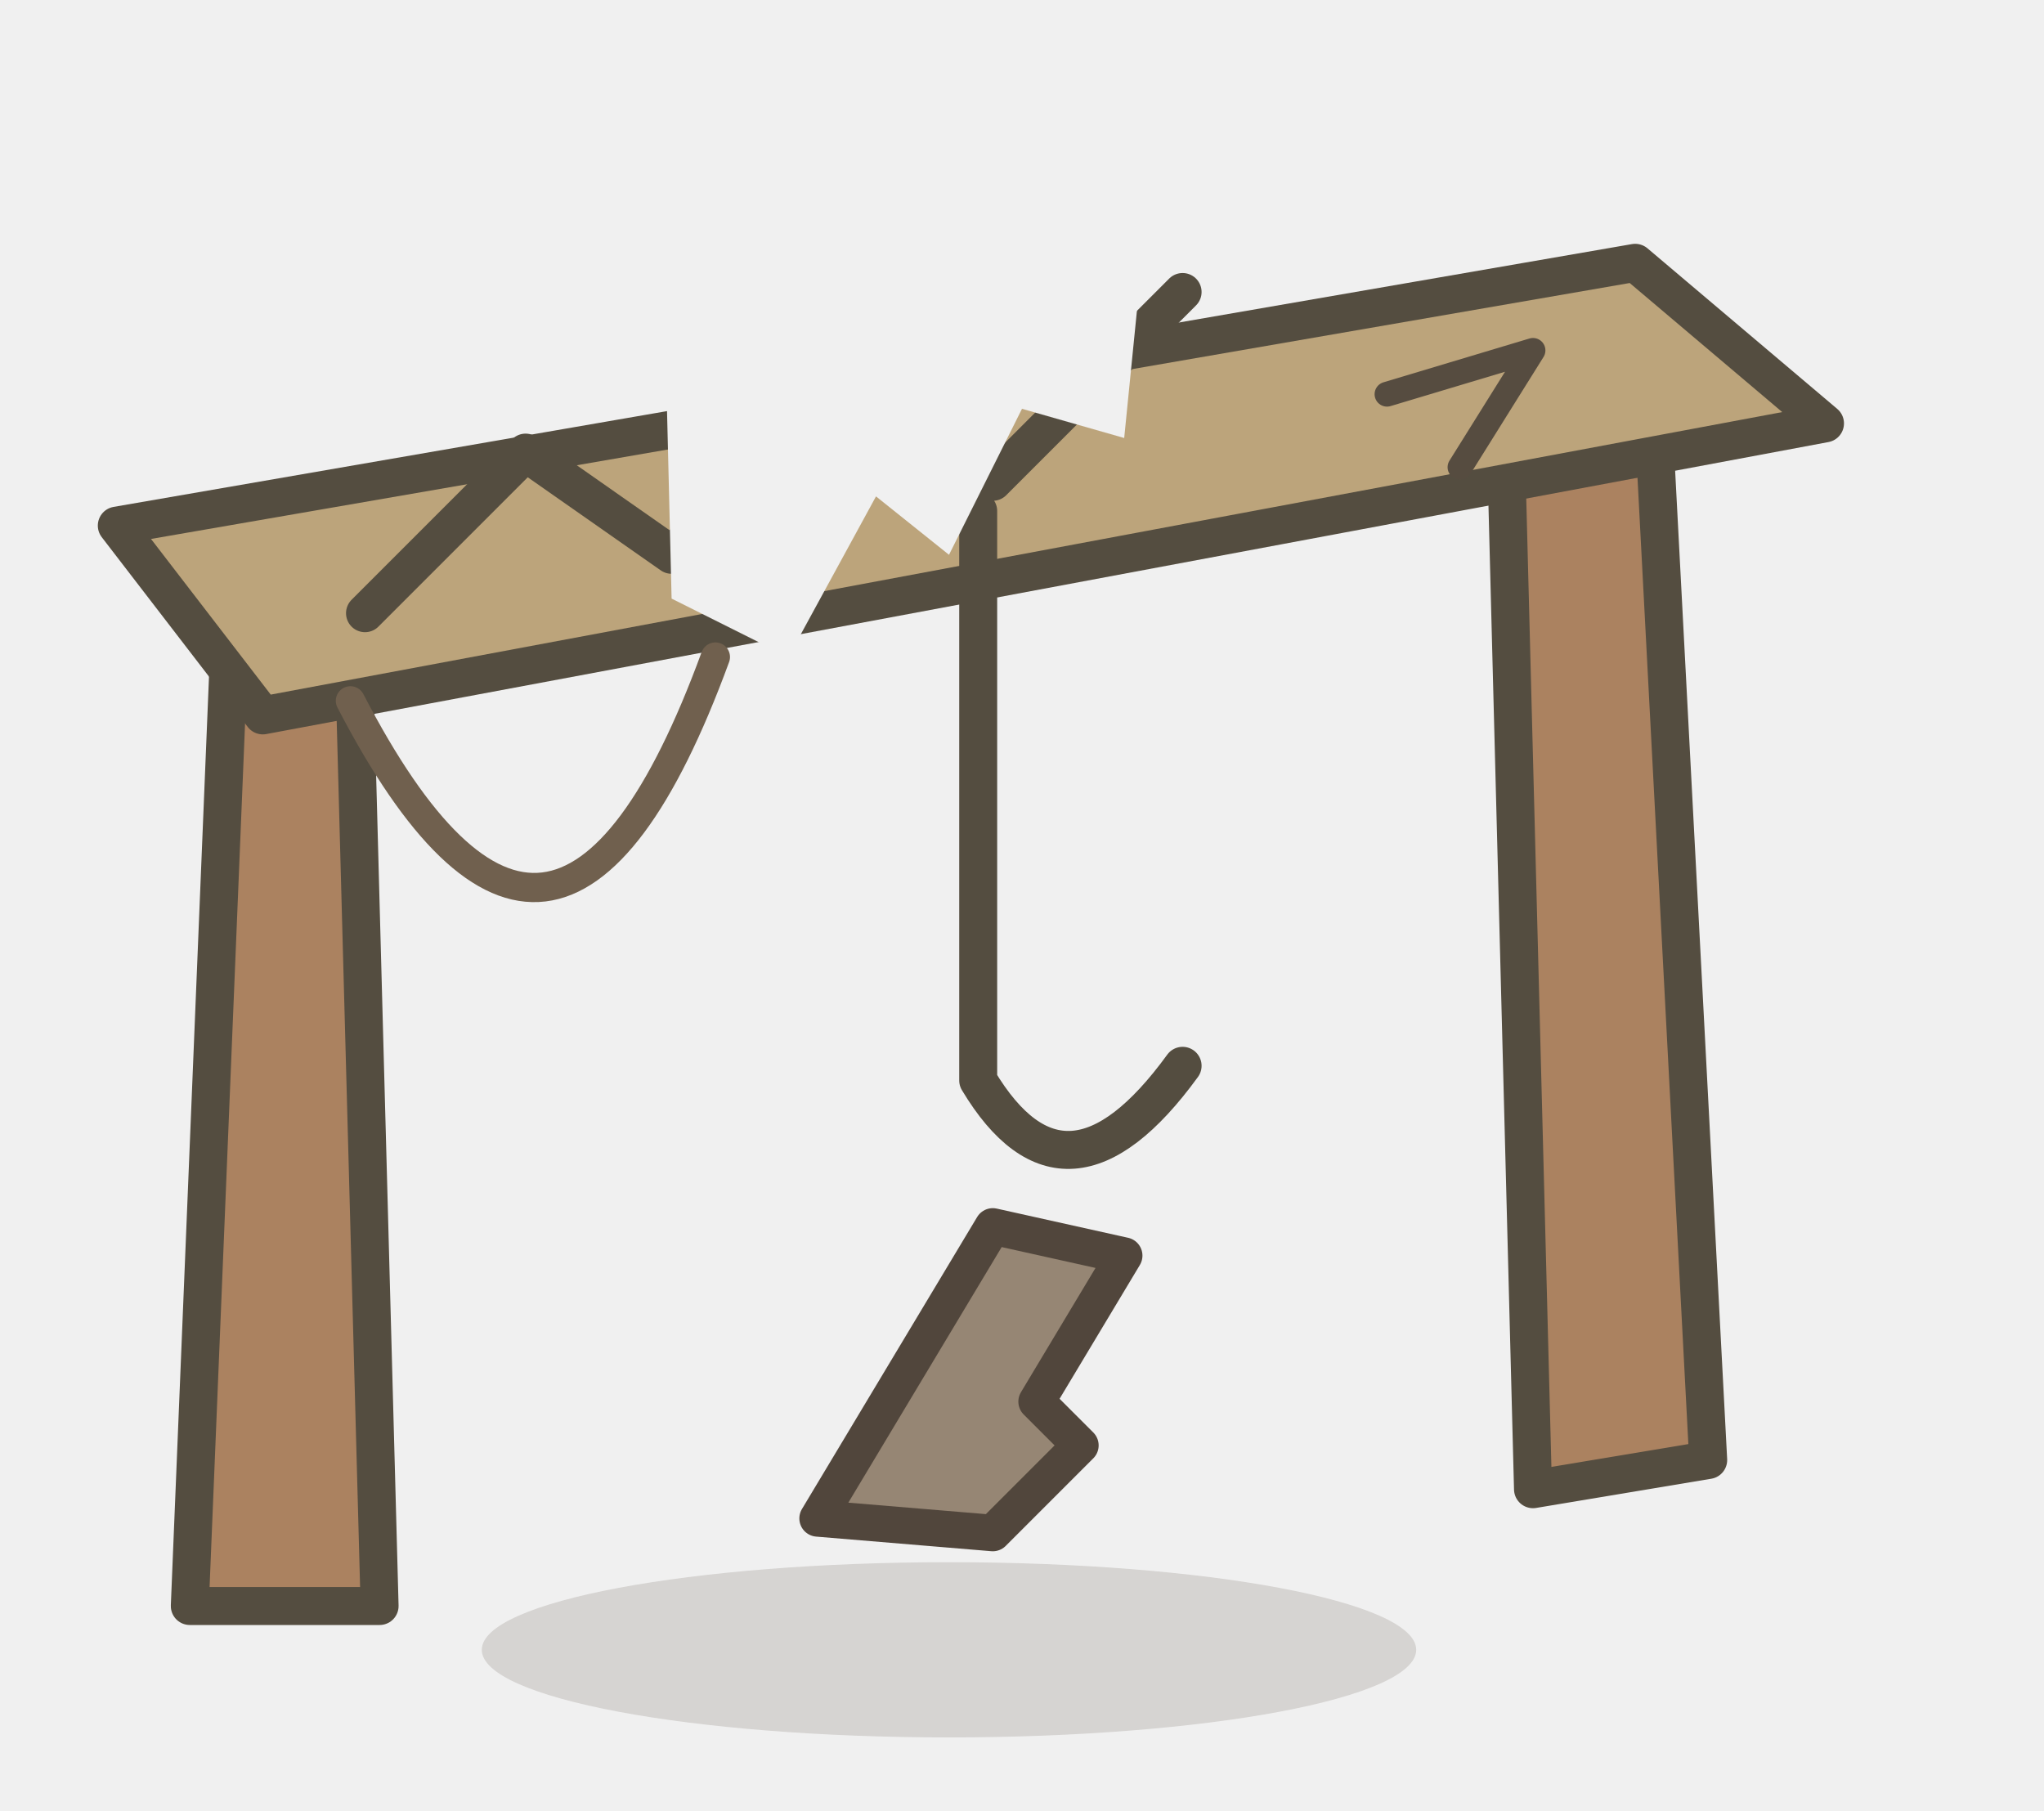
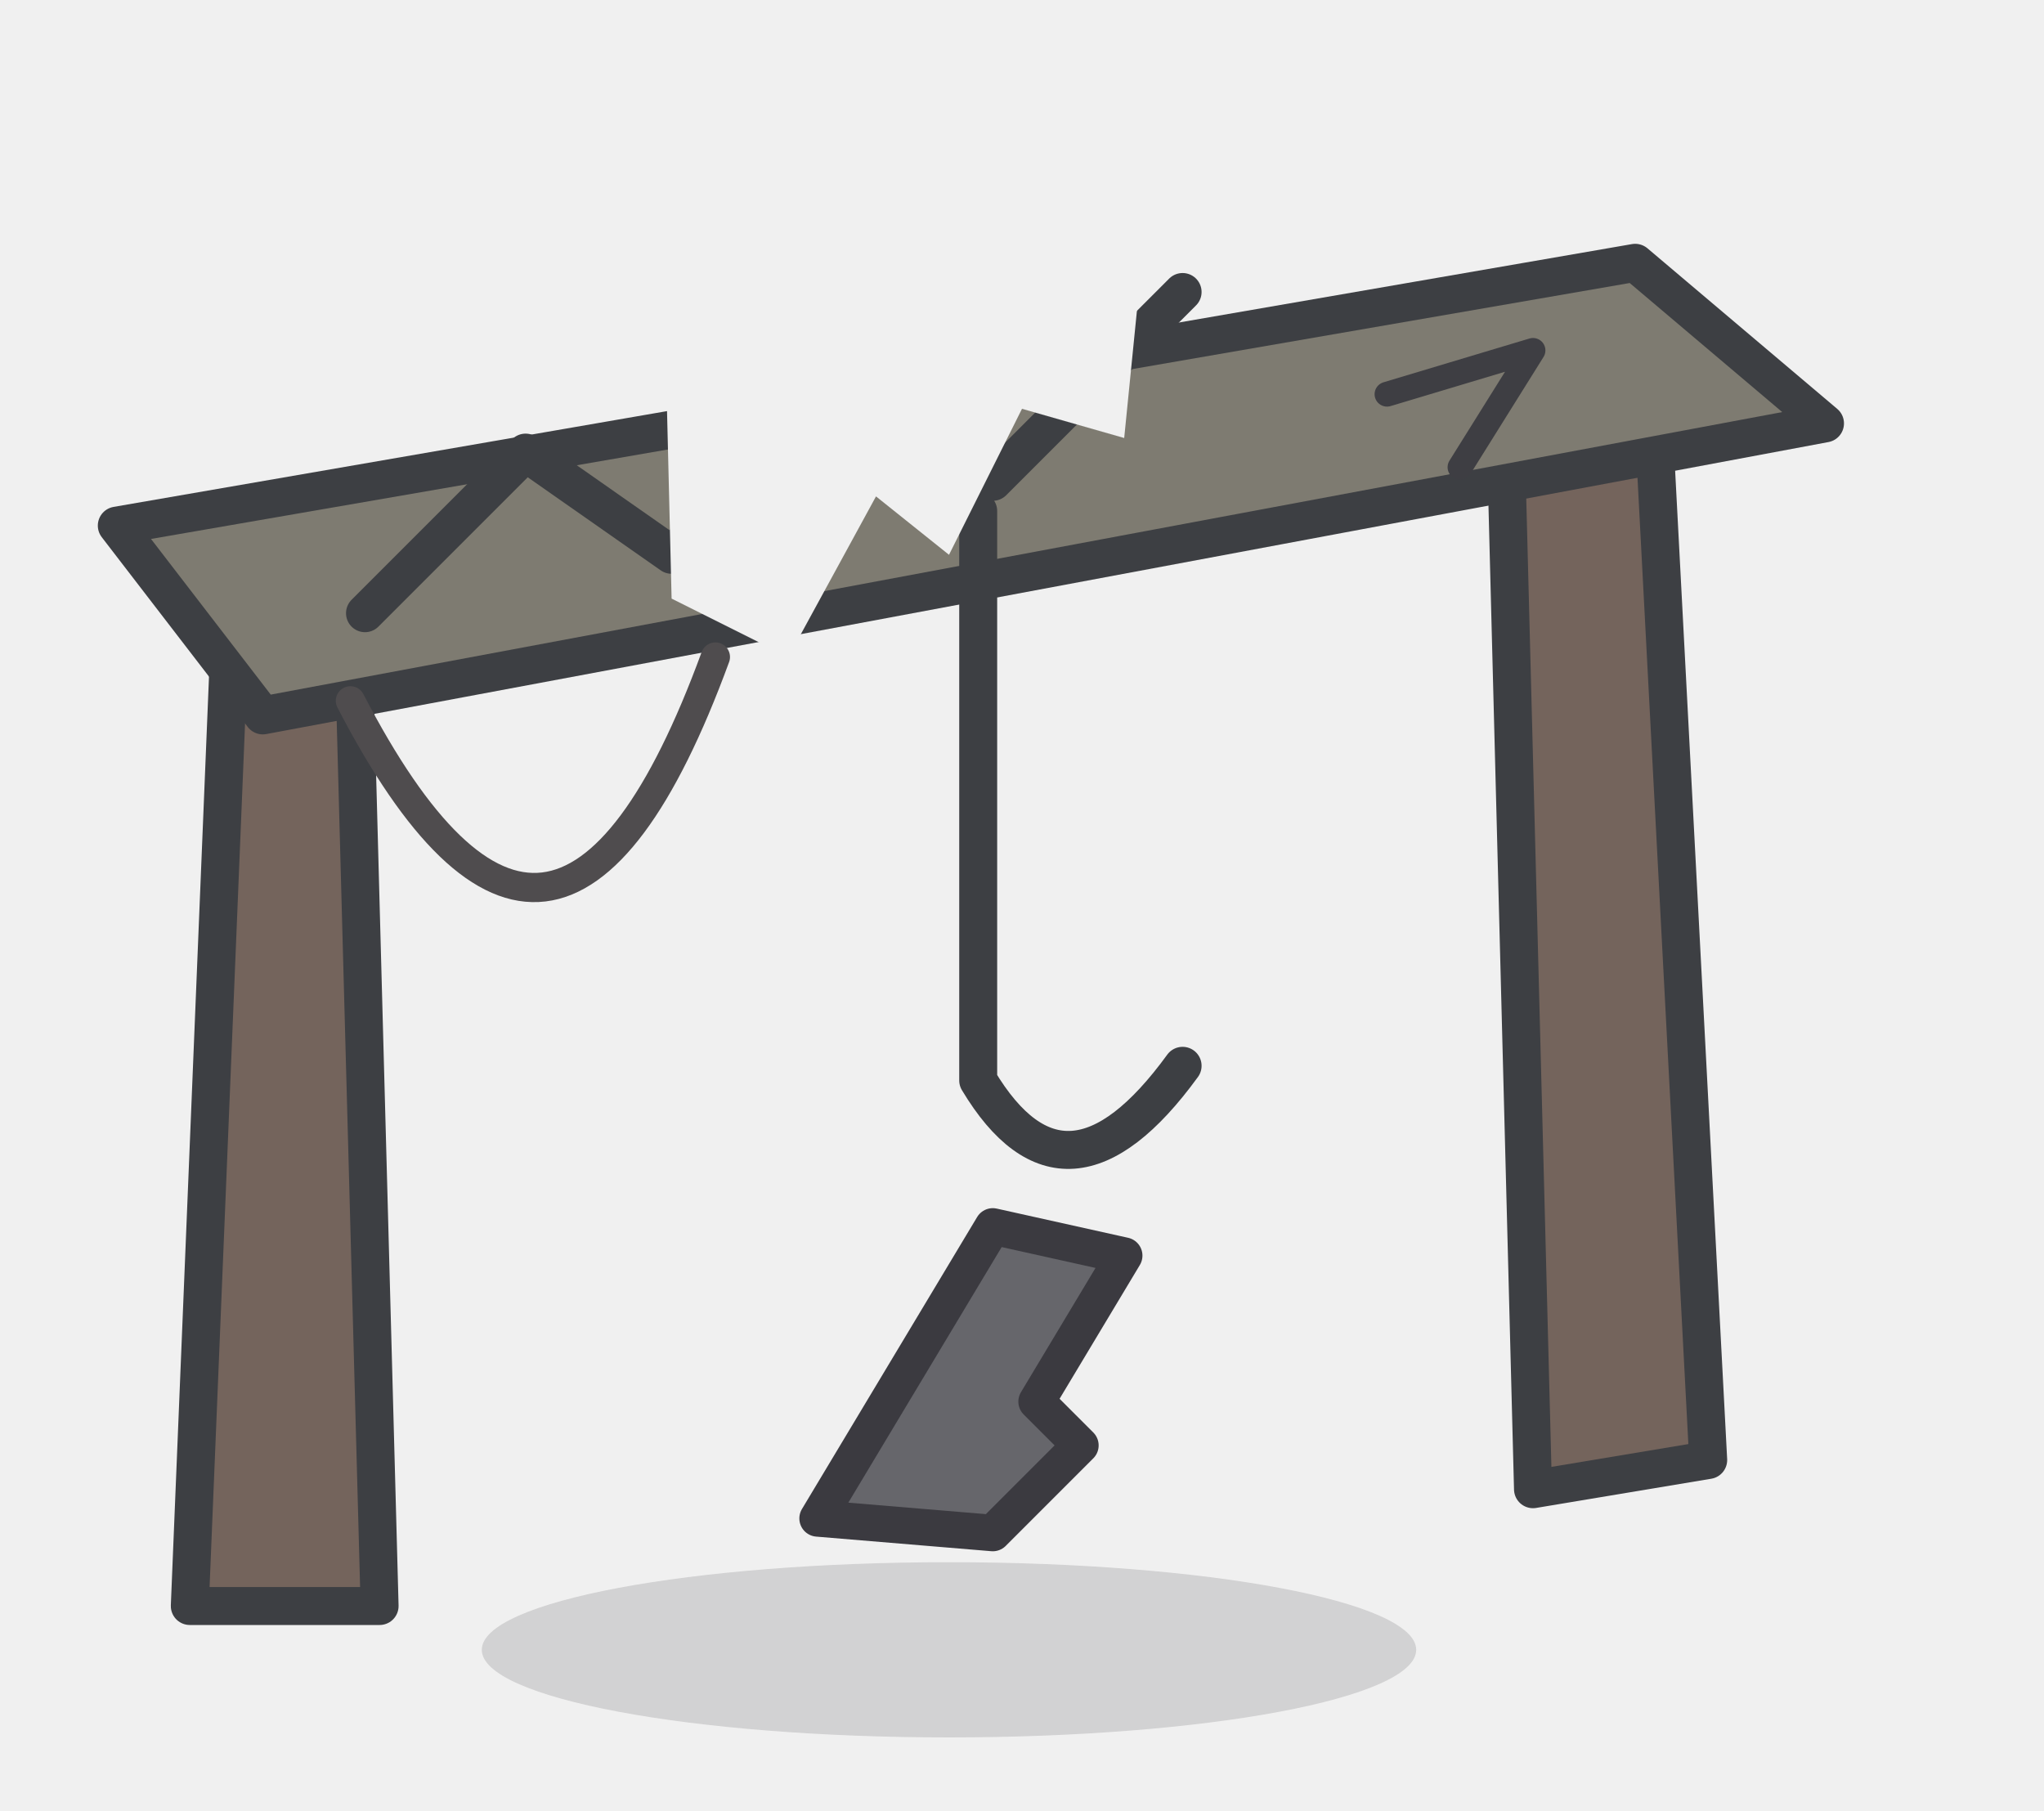
<svg xmlns="http://www.w3.org/2000/svg" width="140" height="124" viewBox="0 0 140 124">
  <defs>
    <mask id="break">
      <rect width="100%" height="100%" fill="white" />
      <path d="M45 0h35l-3 30-7-2-5 10-5-4-6 11-8-4z" fill="black" />
    </mask>
  </defs>
-   <ellipse cx="65" cy="113" rx="32" ry="6" fill="#55483c" opacity=".17" />
-   <g mask="url(#break)" stroke="#544d40" stroke-width="2.6" stroke-linejoin="round" stroke-linecap="round">
-     <path fill="#ab8260" d="m13 110 3-73 8-1 2 74zm92-8-2-77 10-1 4 76z" />
-     <path fill="#bca47b" d="m8 36 104-18 13 11L18 49z" />
+   <ellipse cx="65" cy="113" rx="32" ry="6" fill="#3e3c40" opacity=".17" />
+   <g mask="url(#break)" stroke="#3d3f43" stroke-width="2.6" stroke-linejoin="round" stroke-linecap="round">
+     <path fill="#74645c" d="m13 110 3-73 8-1 2 74zm92-8-2-77 10-1 4 76z" />
+     <path fill="#7e7b71" d="m8 36 104-18 13 11L18 49z" />
    <path fill="none" d="m25 42 11-11 10 7 12-12 10 7 13-13m-14 15v39q6 10 14-1" />
-     <path d="m51 28 5 5-5 6m44-12 10-3-5 8" fill="none" stroke="#564c40" stroke-width="1.7" />
-     <path d="m24 48q14 27 25-3" fill="none" stroke="#70604e" stroke-width="2" />
+     <path d="m51 28 5 5-5 6m44-12 10-3-5 8" fill="none" stroke="#3e3e43" stroke-width="1.7" />
+     <path d="m24 48q14 27 25-3" fill="none" stroke="#4f4c4e" stroke-width="2" />
  </g>
-   <path d="m56 104 12-20 9 2-6 10 3 3-6 6z" stroke="#51463c" stroke-width="2.5" stroke-linejoin="round" fill="#968674" />
+   <path d="m56 104 12-20 9 2-6 10 3 3-6 6z" stroke="#3b3a40" stroke-width="2.5" stroke-linejoin="round" fill="#66666b" />
</svg>
